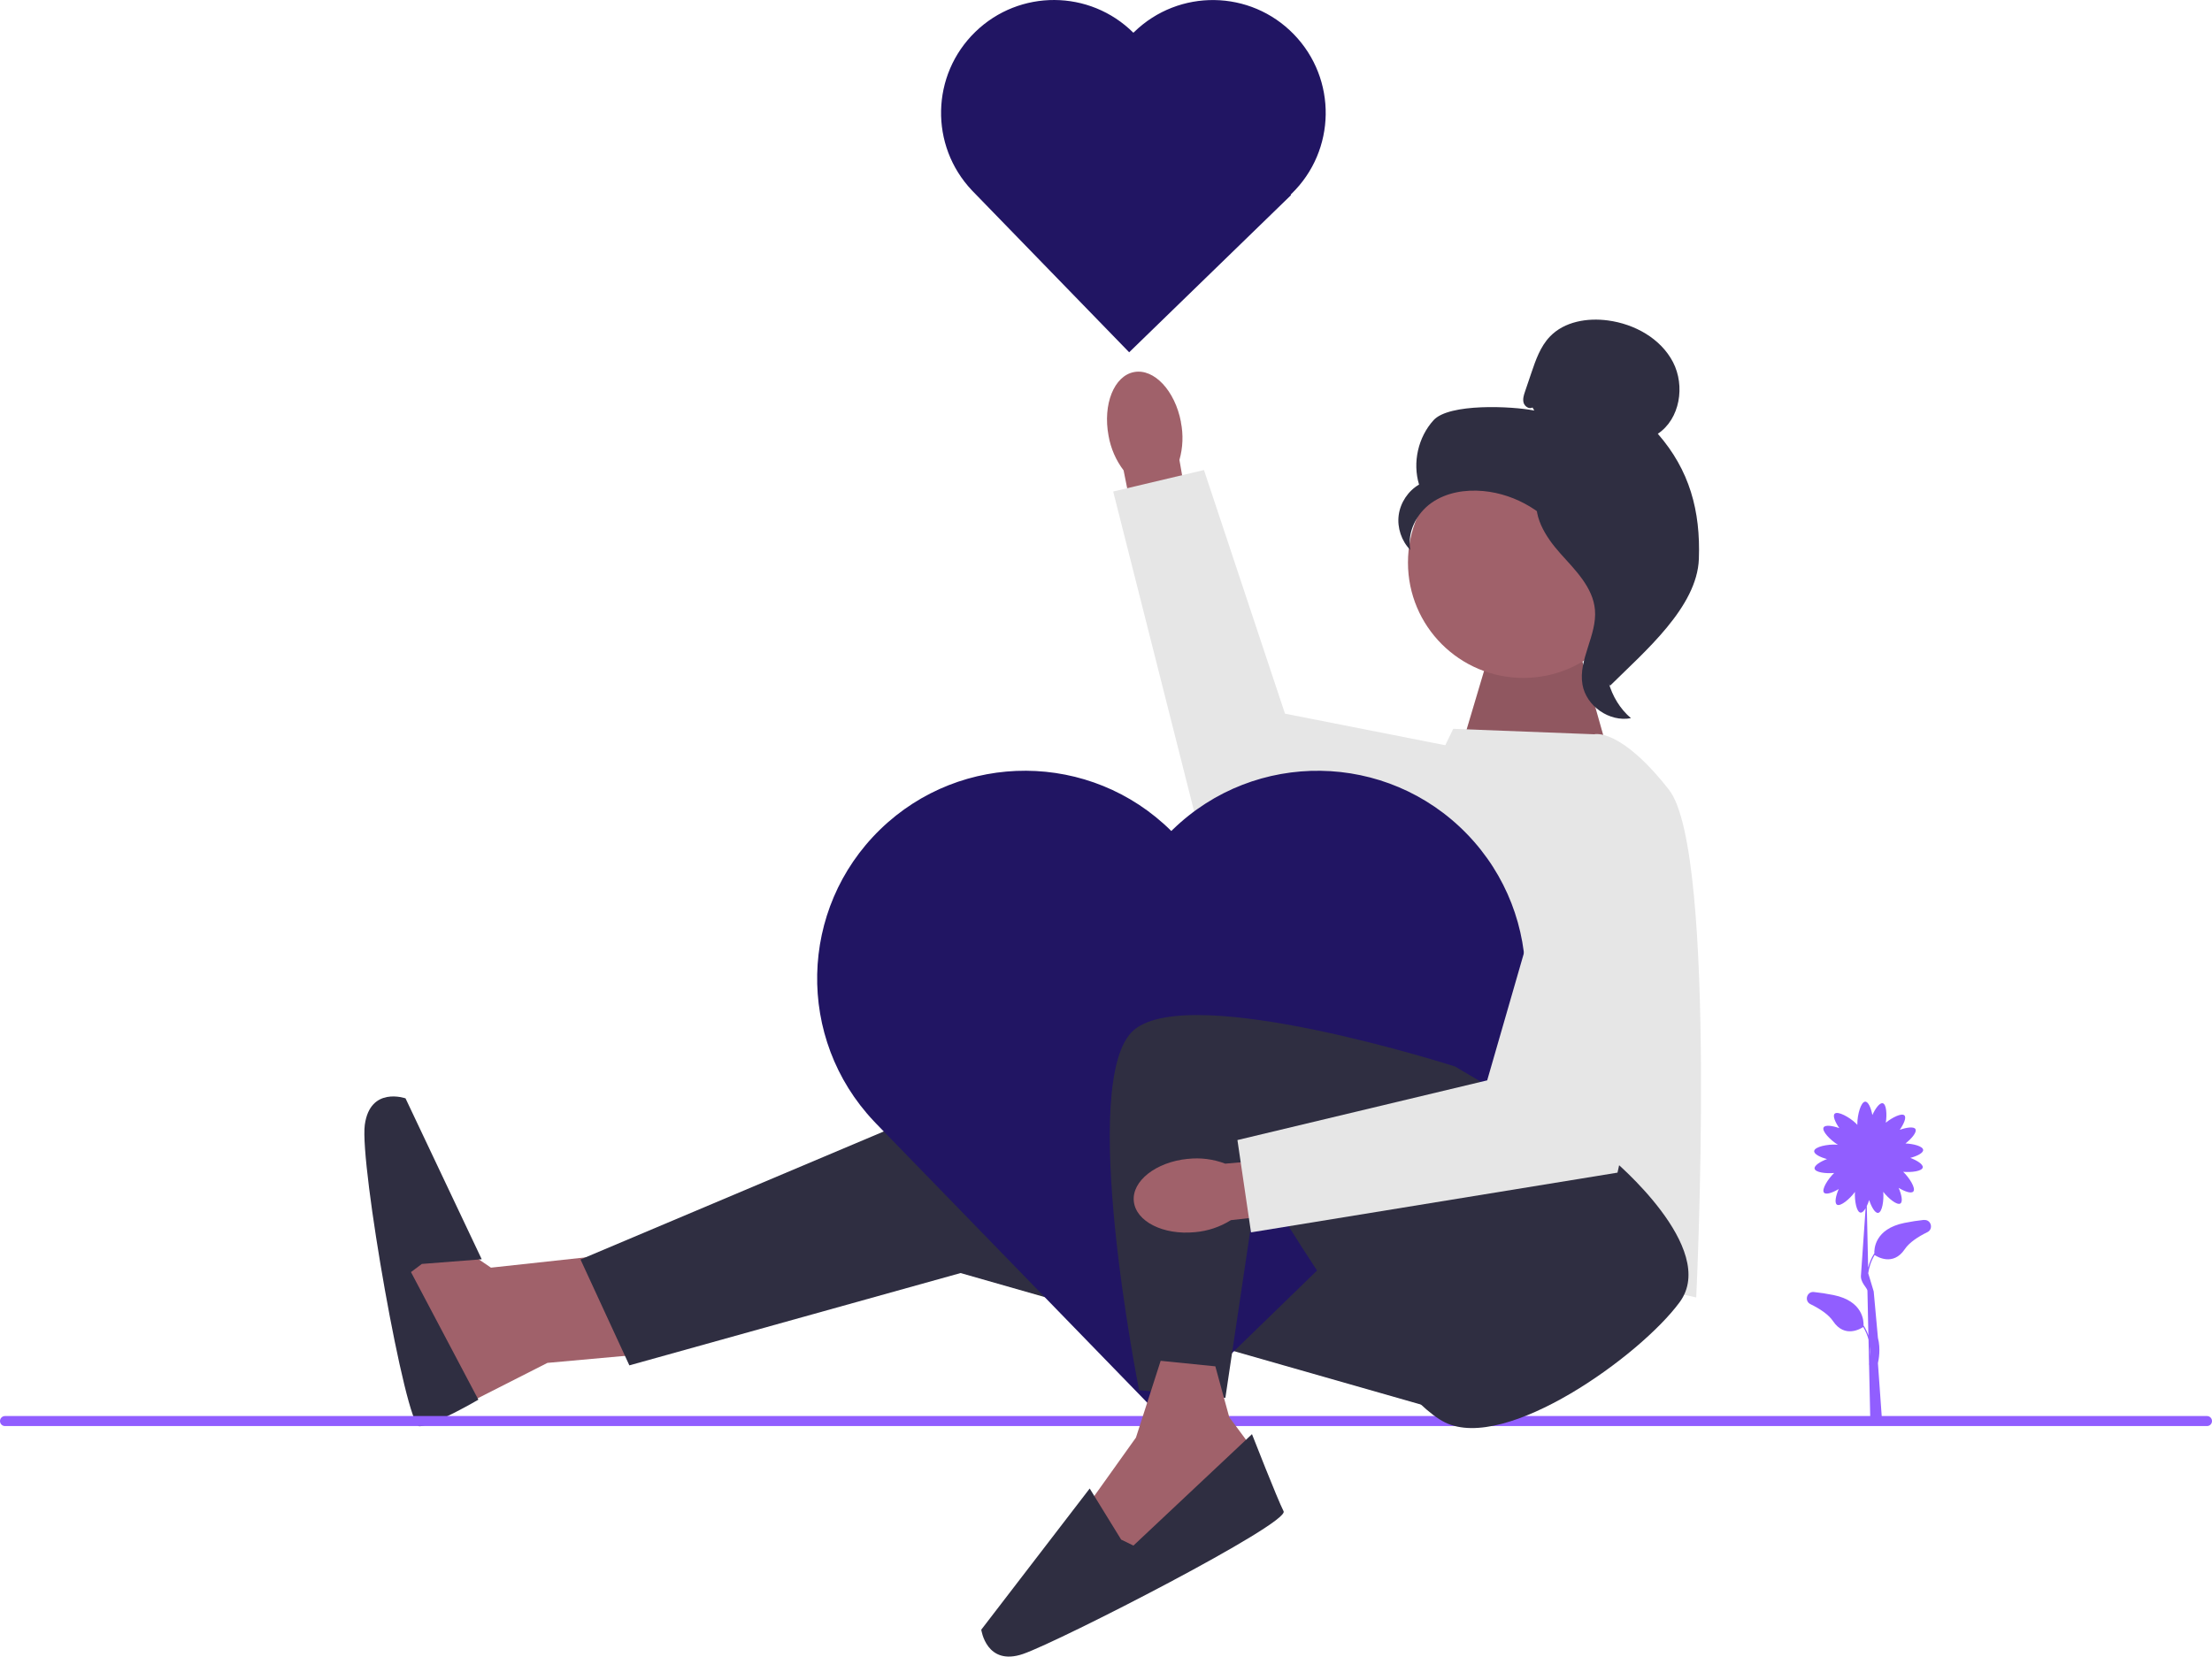
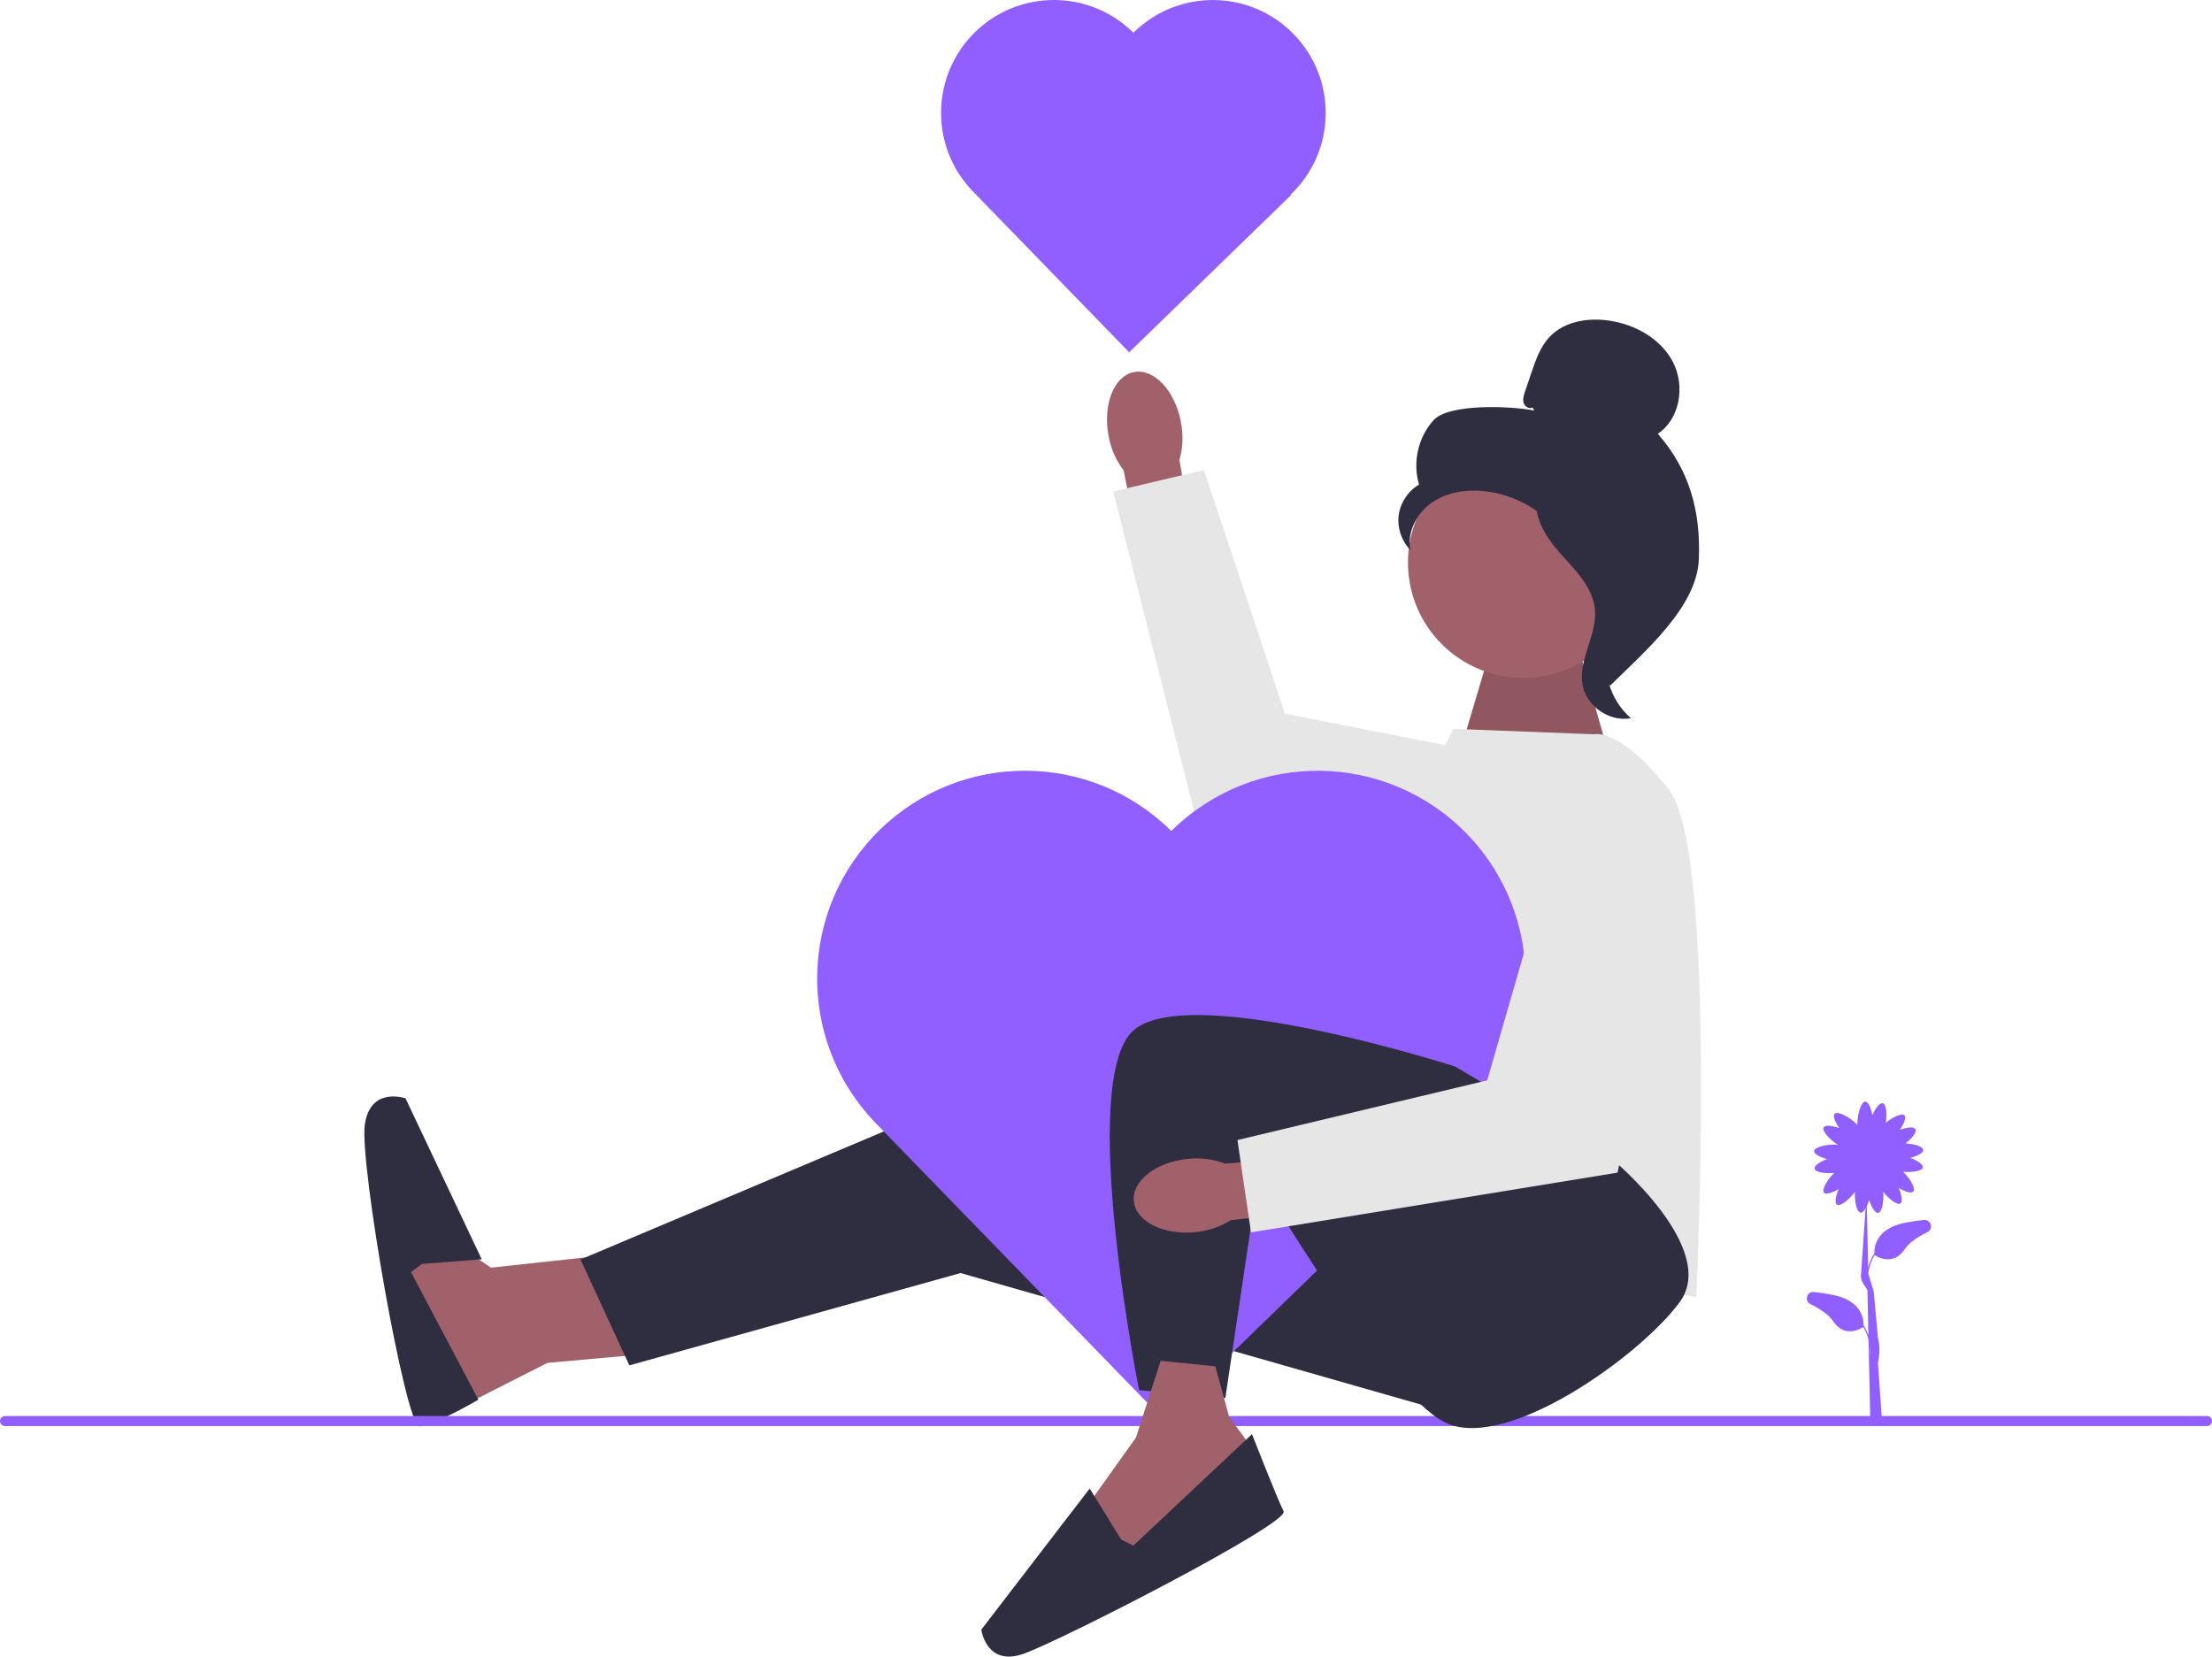
<svg xmlns="http://www.w3.org/2000/svg" width="524.67" height="392.99" viewBox="0 0 524.67 392.99">
  <polygon points="146.06 297.5 116.45 300.72 102.28 291.06 94.08 300.72 98.02 321.1 102.52 337.19 129.85 323.31 151.86 321.32 146.06 297.5" fill="#a0616a" />
  <polygon points="296.09 263.37 224.62 262.08 137.69 298.78 149.28 323.9 227.84 302 349.53 336.77 332.79 254.36 296.09 263.37" fill="#2f2e41" />
  <path d="m100.05,299.84l14.21-1.11-18.07-38.17s-8.37-2.96-9.66,6.25c-1.29,9.2,9.7,71.53,12.92,71.53s14.02-6.3,14.02-6.3l-15.99-30.27,2.58-1.93h-.01Z" fill="#2f2e41" />
  <path d="m456.35,289.39c-1.43.15-2.99.38-4.65.72-7.04,1.43-7.18,6.21-7.12,7.3l-.05-.03c-.71,1.13-1.15,2.28-1.42,3.37l-.32-14.64c.21-.43.4-.93.56-1.43.53,1.62,1.39,3.15,2.13,3.05.97-.13,1.39-2.98,1.21-5,1.23,1.58,3.3,3.28,4.08,2.76.62-.42.25-2.14-.43-3.7,1.42.86,2.99,1.42,3.48.87.67-.74-.93-3.27-2.4-4.68,1.97.18,4.48-.13,4.64-1.03.14-.74-1.36-1.67-2.95-2.27,1.6-.42,3.1-1.16,3.05-1.89-.06-.87-2.28-1.45-4.2-1.53,1.45-1.13,2.78-2.7,2.37-3.41-.37-.65-2.11-.4-3.72.17.95-1.36,1.62-2.89,1.11-3.41-.63-.65-2.88.47-4.42,1.72.3-1.94.15-4.39-.72-4.61-.73-.19-1.76,1.24-2.47,2.79-.31-1.63-.95-3.17-1.68-3.17-1.04,0-1.88,3.14-1.88,5.18v.33c-.1-.12-.22-.25-.36-.38-1.47-1.42-4.3-3-5.03-2.26-.51.52.16,2.05,1.11,3.41-1.61-.57-3.35-.83-3.72-.17-.5.88,1.65,3.06,3.39,4.12-.1-.01-.22-.02-.33-.03-2.04-.14-5.23.49-5.3,1.53-.05.73,1.45,1.47,3.05,1.89-1.6.6-3.09,1.53-2.95,2.27.16.9,2.67,1.21,4.64,1.03-1.47,1.41-3.07,3.94-2.4,4.68.49.54,2.06-.02,3.48-.87-.68,1.56-1.05,3.28-.43,3.7.82.55,3.09-1.37,4.28-3.02-.12,2.02.36,4.8,1.32,4.91.4.05.83-.38,1.21-1.04l-1.09,15.74c-.25,1.83,1.37,3.03,1.52,3.78l.23,10.66c-.26-.76-.62-1.54-1.1-2.31l-.05.03c.06-1.1-.08-5.87-7.12-7.3-1.66-.34-3.22-.57-4.65-.72-1.69-.18-2.35,2.13-.82,2.88,2.21,1.08,4.29,2.44,5.37,4.05,2.77,4.12,6.59,1.74,7.14,1.37.61,1.01,1.01,2.03,1.26,3l.12,5.66c-.03.13-.05.21-.05.21l.06.02.3,13.7,2.8-.02-1-14c.17-.76.69-3.33,0-6l-1-11h0s.06.29,0,0l-1.3-4.32c.19-1.34.63-2.84,1.52-4.33.54.37,4.37,2.75,7.14-1.37,1.08-1.61,3.16-2.97,5.37-4.05,1.52-.75.87-3.06-.82-2.88h0v-.03h0Zm-12.76,32.41l-.05-2.4c.11.91.1,1.72.05,2.4Z" fill="#915eff" />
  <path d="m0,337.11c0,.66.53,1.19,1.19,1.19h522.29c.66,0,1.19-.53,1.19-1.19s-.53-1.19-1.19-1.19H1.19c-.66,0-1.19.53-1.19,1.19Z" fill="#915eff" />
  <polygon points="346.55 177.51 353.64 153.69 374.24 153.04 382.61 182.66 346.55 177.51" fill="#a0616a" />
  <polygon points="346.55 177.51 353.64 153.69 374.24 153.04 382.61 182.66 346.55 177.51" isolation="isolate" opacity=".1" />
  <path d="m378.18,174.19l-33.48-1.29-10.38,21.35-16.02,94.55,84.03,18.99s5.15-105.6-6.44-120.41-17.71-13.2-17.71-13.2h0Z" fill="#e6e6e6" />
  <g>
    <path id="uuid-83b9e387-307f-48ca-bec6-68144547362b-169" d="m280.12,100.15c-1.4-7.45-6.37-12.78-11.12-11.89s-7.46,7.65-6.06,15.11c.52,2.99,1.74,5.8,3.57,8.22l6.31,31.51,12.45-2.53-5.52-31.46c.83-2.92.95-5.99.35-8.96h.02,0Z" fill="#a0616a" />
    <polygon points="373.17 182.77 304.79 169.3 285.57 111.5 264.04 116.6 285.64 201.98 363.04 212.16 373.17 182.77" fill="#e6e6e6" />
  </g>
-   <path d="m269.03,7.57h0c-.07.07-.13.13-.2.2-10.35-10.28-27.03-10.37-37.5-.2h0c-10.5,10.2-10.86,26.95-.8,37.59h0l.25.26h0l37.05,38.15,38.41-37.3-.11-.11c.06-.06.13-.12.2-.18h0c10.61-10.3,10.85-27.25.55-37.85h0c-10.3-10.61-27.25-10.85-37.85-.55h0Z" fill="#211563" />
-   <path d="m278.19,196.77h0c-.12.12-.24.25-.36.37-19.07-18.92-49.78-19.09-69.06-.37h0c-19.34,18.79-20,49.64-1.47,69.23h0l.46.49h0l68.24,70.26,70.73-68.7-.2-.2c.12-.11.24-.22.36-.33h0c19.53-18.97,19.99-50.18,1.02-69.72h0c-18.97-19.53-50.18-19.99-69.72-1.02h.01-.01Z" fill="#211563" />
+   <path d="m269.03,7.57h0c-.07.07-.13.13-.2.2-10.35-10.28-27.03-10.37-37.5-.2h0c-10.5,10.2-10.86,26.95-.8,37.59h0l.25.26h0l37.05,38.15,38.41-37.3-.11-.11c.06-.06.13-.12.2-.18h0c10.61-10.3,10.85-27.25.55-37.85h0c-10.3-10.61-27.25-10.85-37.85-.55h0Z" fill="#915eff" />
+   <path d="m278.19,196.77h0c-.12.12-.24.25-.36.37-19.07-18.92-49.78-19.09-69.06-.37h0c-19.34,18.79-20,49.64-1.47,69.23h0l.46.49h0l68.24,70.26,70.73-68.7-.2-.2c.12-.11.24-.22.36-.33h0c19.53-18.97,19.99-50.18,1.02-69.72h0c-18.97-19.53-50.18-19.99-69.72-1.02h.01-.01Z" fill="#915eff" />
  <path d="m382.52,275.08s25.27,21.05,15.89,33.82c-9.37,12.77-41.25,35.63-55.65,28.54s-44.29-58.33-44.29-58.33l-7.82,52.49-20.46-1.81s-14.86-74.14-1.16-85.51c13.71-11.37,76.11,8.73,76.11,8.73l37.37,22.08h0Z" fill="#2f2e41" />
  <polygon points="275.3 322.82 269.44 341.03 257.23 358.14 266.59 372.15 296.34 352.56 296.24 342.48 291.57 336.19 288.27 324.13 275.3 322.82" fill="#a0616a" />
  <path d="m265.94,365.25l-7.47-12.14-25.72,33.49s1.19,8.8,9.97,5.74,63.21-30.96,61.74-33.83-7.5-18.29-7.5-18.29l-28.12,26.43-2.89-1.41h0Z" fill="#2f2e41" />
  <g>
    <path id="uuid-b99dbfa7-1ccc-49b6-92ae-dee593fb6071-170" d="m281.73,274.91c-7.55.75-13.28,5.25-12.8,10.05s6.98,8.09,14.53,7.34c3.02-.26,5.93-1.24,8.5-2.85l31.93-3.57-1.45-12.62-31.82,2.79c-2.83-1.08-5.88-1.47-8.89-1.13h0Z" fill="#a0616a" />
    <polygon points="372.07 189.33 352.75 256.29 293.51 270.45 296.73 292.35 383.66 278.18 400.47 201.95 372.07 189.33" fill="#e6e6e6" />
  </g>
  <g>
    <circle cx="361.32" cy="133.46" r="27.36" fill="#a0616a" />
    <path d="m363.5,96.67c-.79.46-1.85-.24-2.11-1.12-.25-.88.04-1.82.34-2.68.49-1.46.98-2.92,1.48-4.37,1.05-3.1,2.16-6.31,4.43-8.67,3.42-3.56,8.86-4.47,13.76-3.81,6.29.84,12.49,4.25,15.42,9.88,2.92,5.63,1.68,13.49-3.6,17,7.53,8.63,10.15,18.25,9.74,29.69-.41,11.45-12.89,21.98-21.02,30.04-1.82-1.1-3.47-6.26-2.47-8.14,1-1.87-.43-4.05.8-5.77s2.27,1.02,1.02-.69c-.79-1.08,2.29-3.58,1.12-4.22-5.67-3.14-7.56-10.21-11.13-15.63-4.3-6.53-11.66-10.96-19.44-11.69-4.29-.4-8.82.33-12.33,2.82-3.52,2.49-5.79,6.94-4.98,11.17-2.11-2.14-3.16-5.29-2.77-8.27.4-2.98,2.23-5.74,4.83-7.26-1.58-5.22-.23-11.23,3.44-15.27s18.54-3.35,23.89-2.29l-.41-.71h0Z" fill="#2f2e41" />
    <path d="m364.34,116.64c7.09.77,12.21,6.91,16.53,12.58,2.49,3.27,5.1,6.88,5.04,10.99-.06,4.15-2.84,7.72-4.17,11.66-2.17,6.44-.06,14.09,5.11,18.5-5.1.97-10.62-2.86-11.5-7.98-1.03-5.96,3.49-11.71,2.96-17.74-.47-5.31-4.65-9.39-8.21-13.36s-6.89-9.23-5.26-14.3l-.5-.34h0Z" fill="#2f2e41" />
  </g>
</svg>
